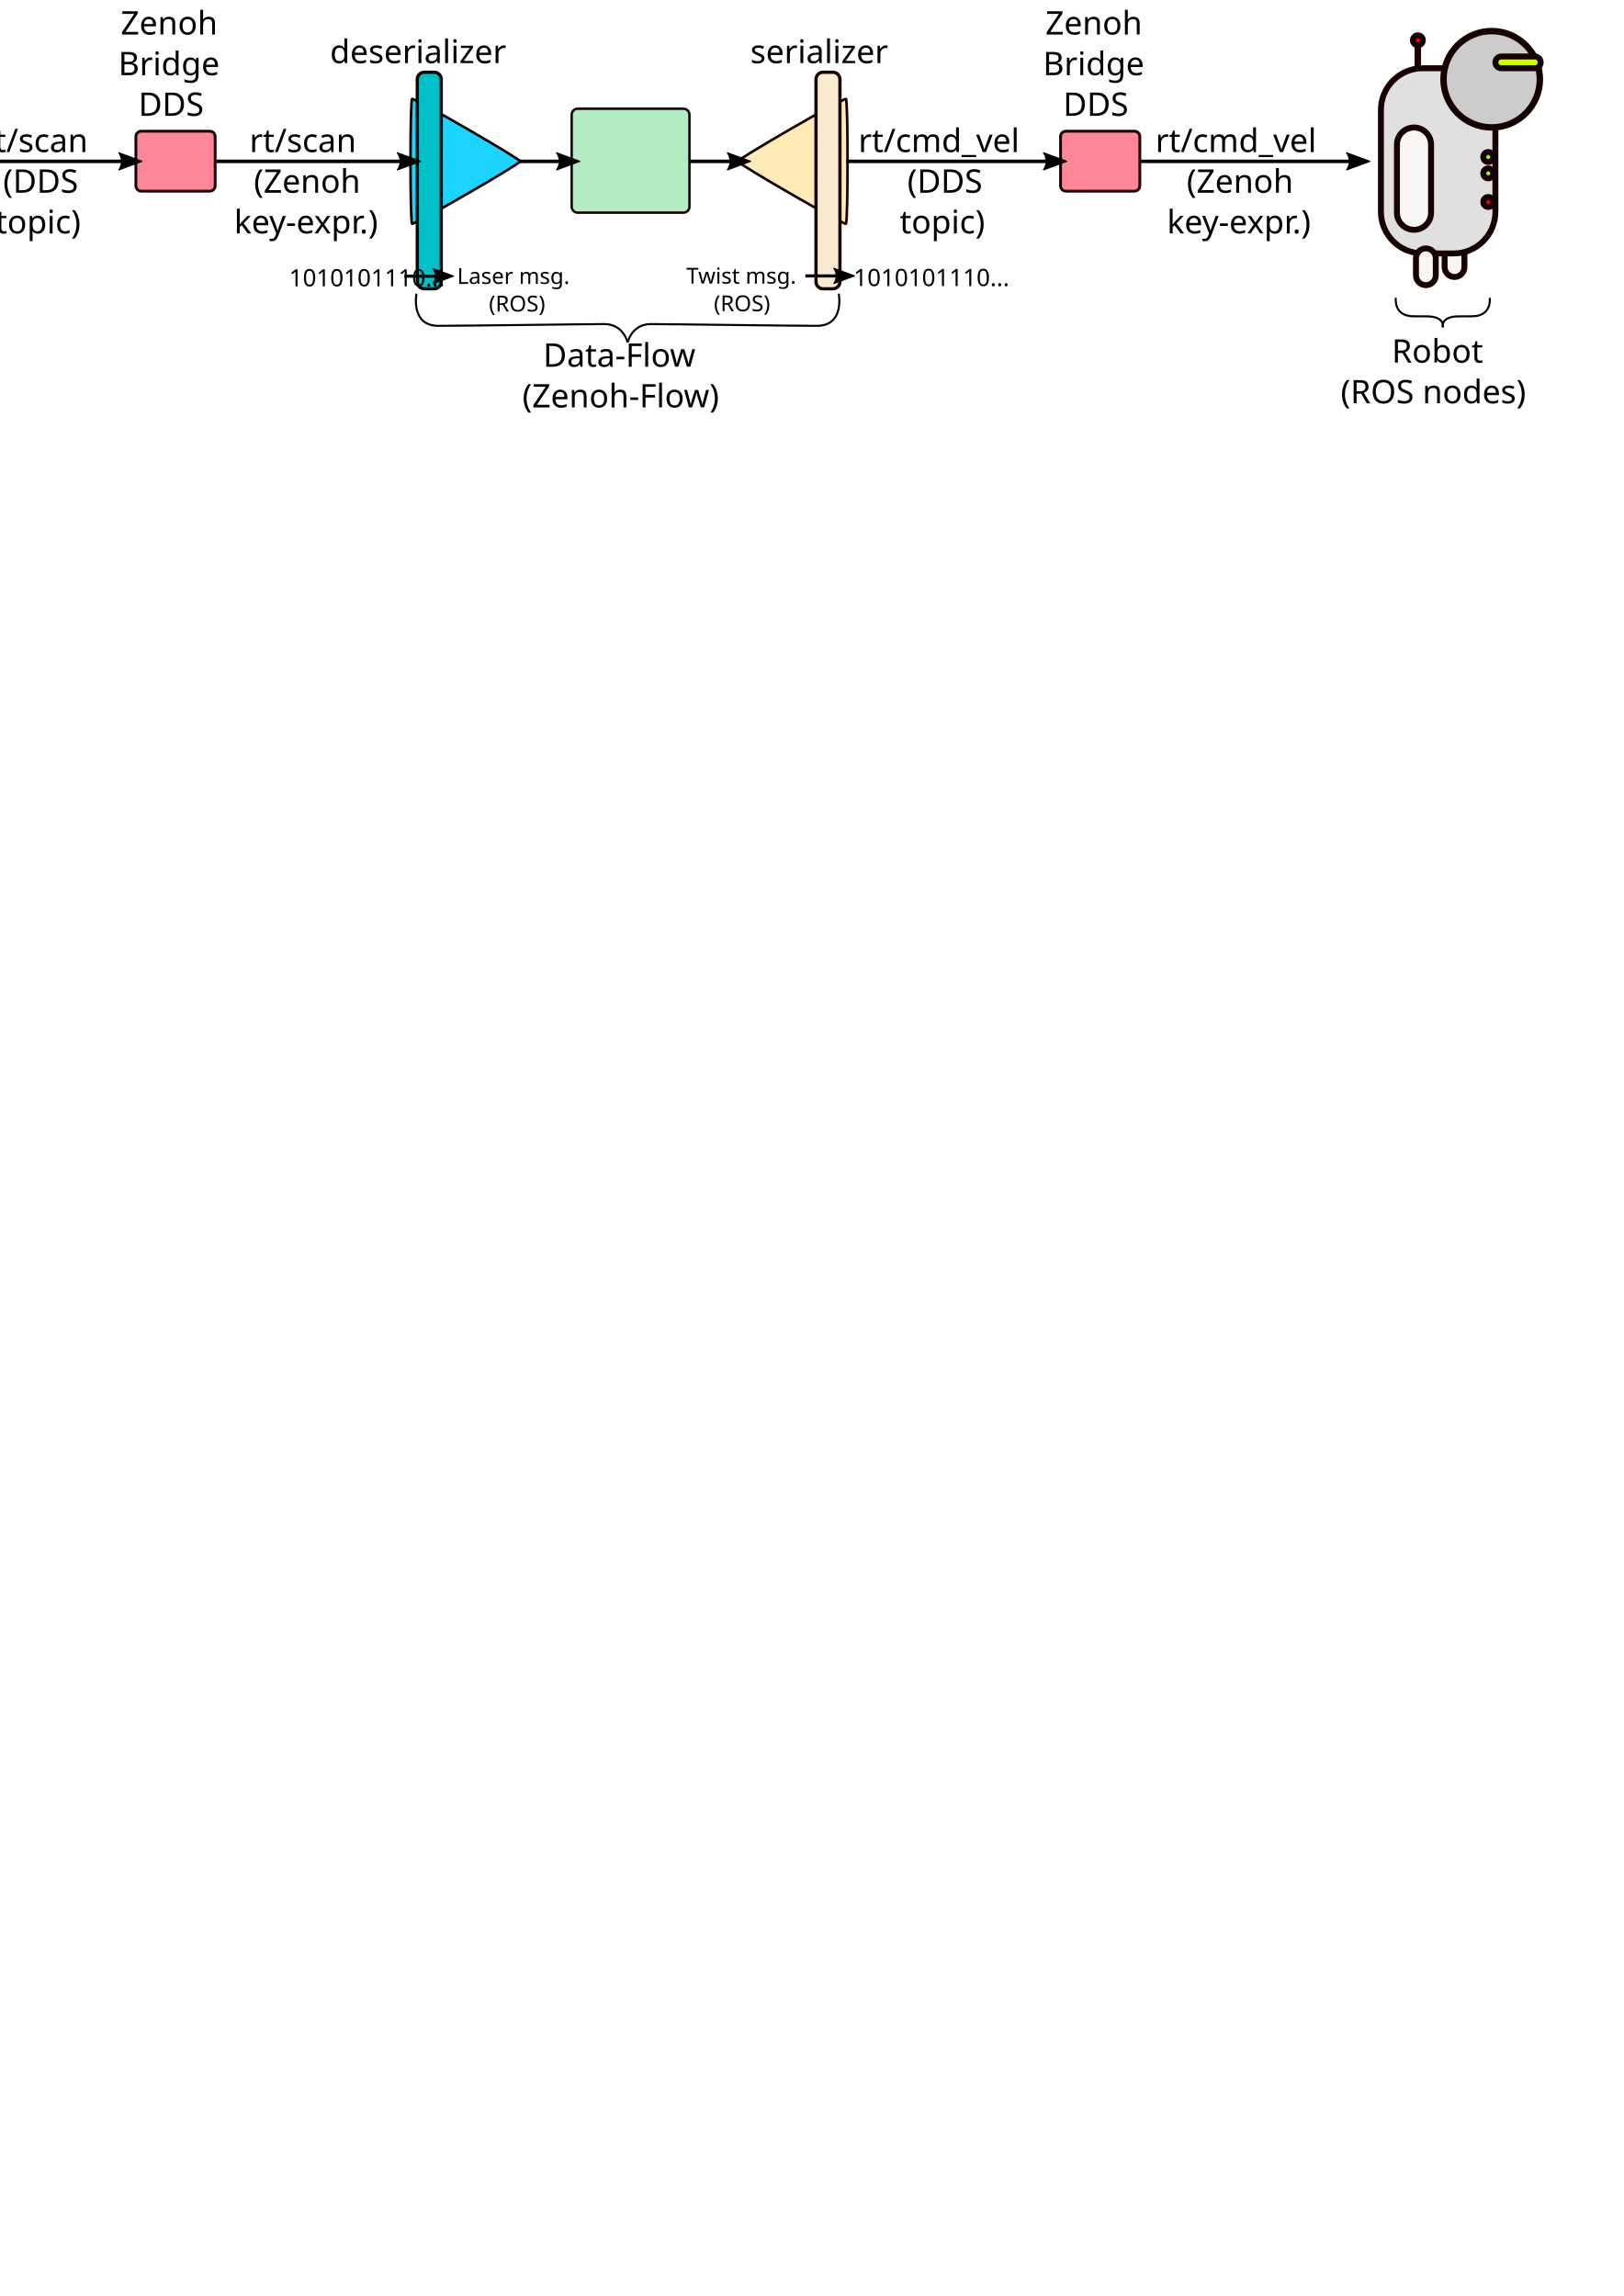
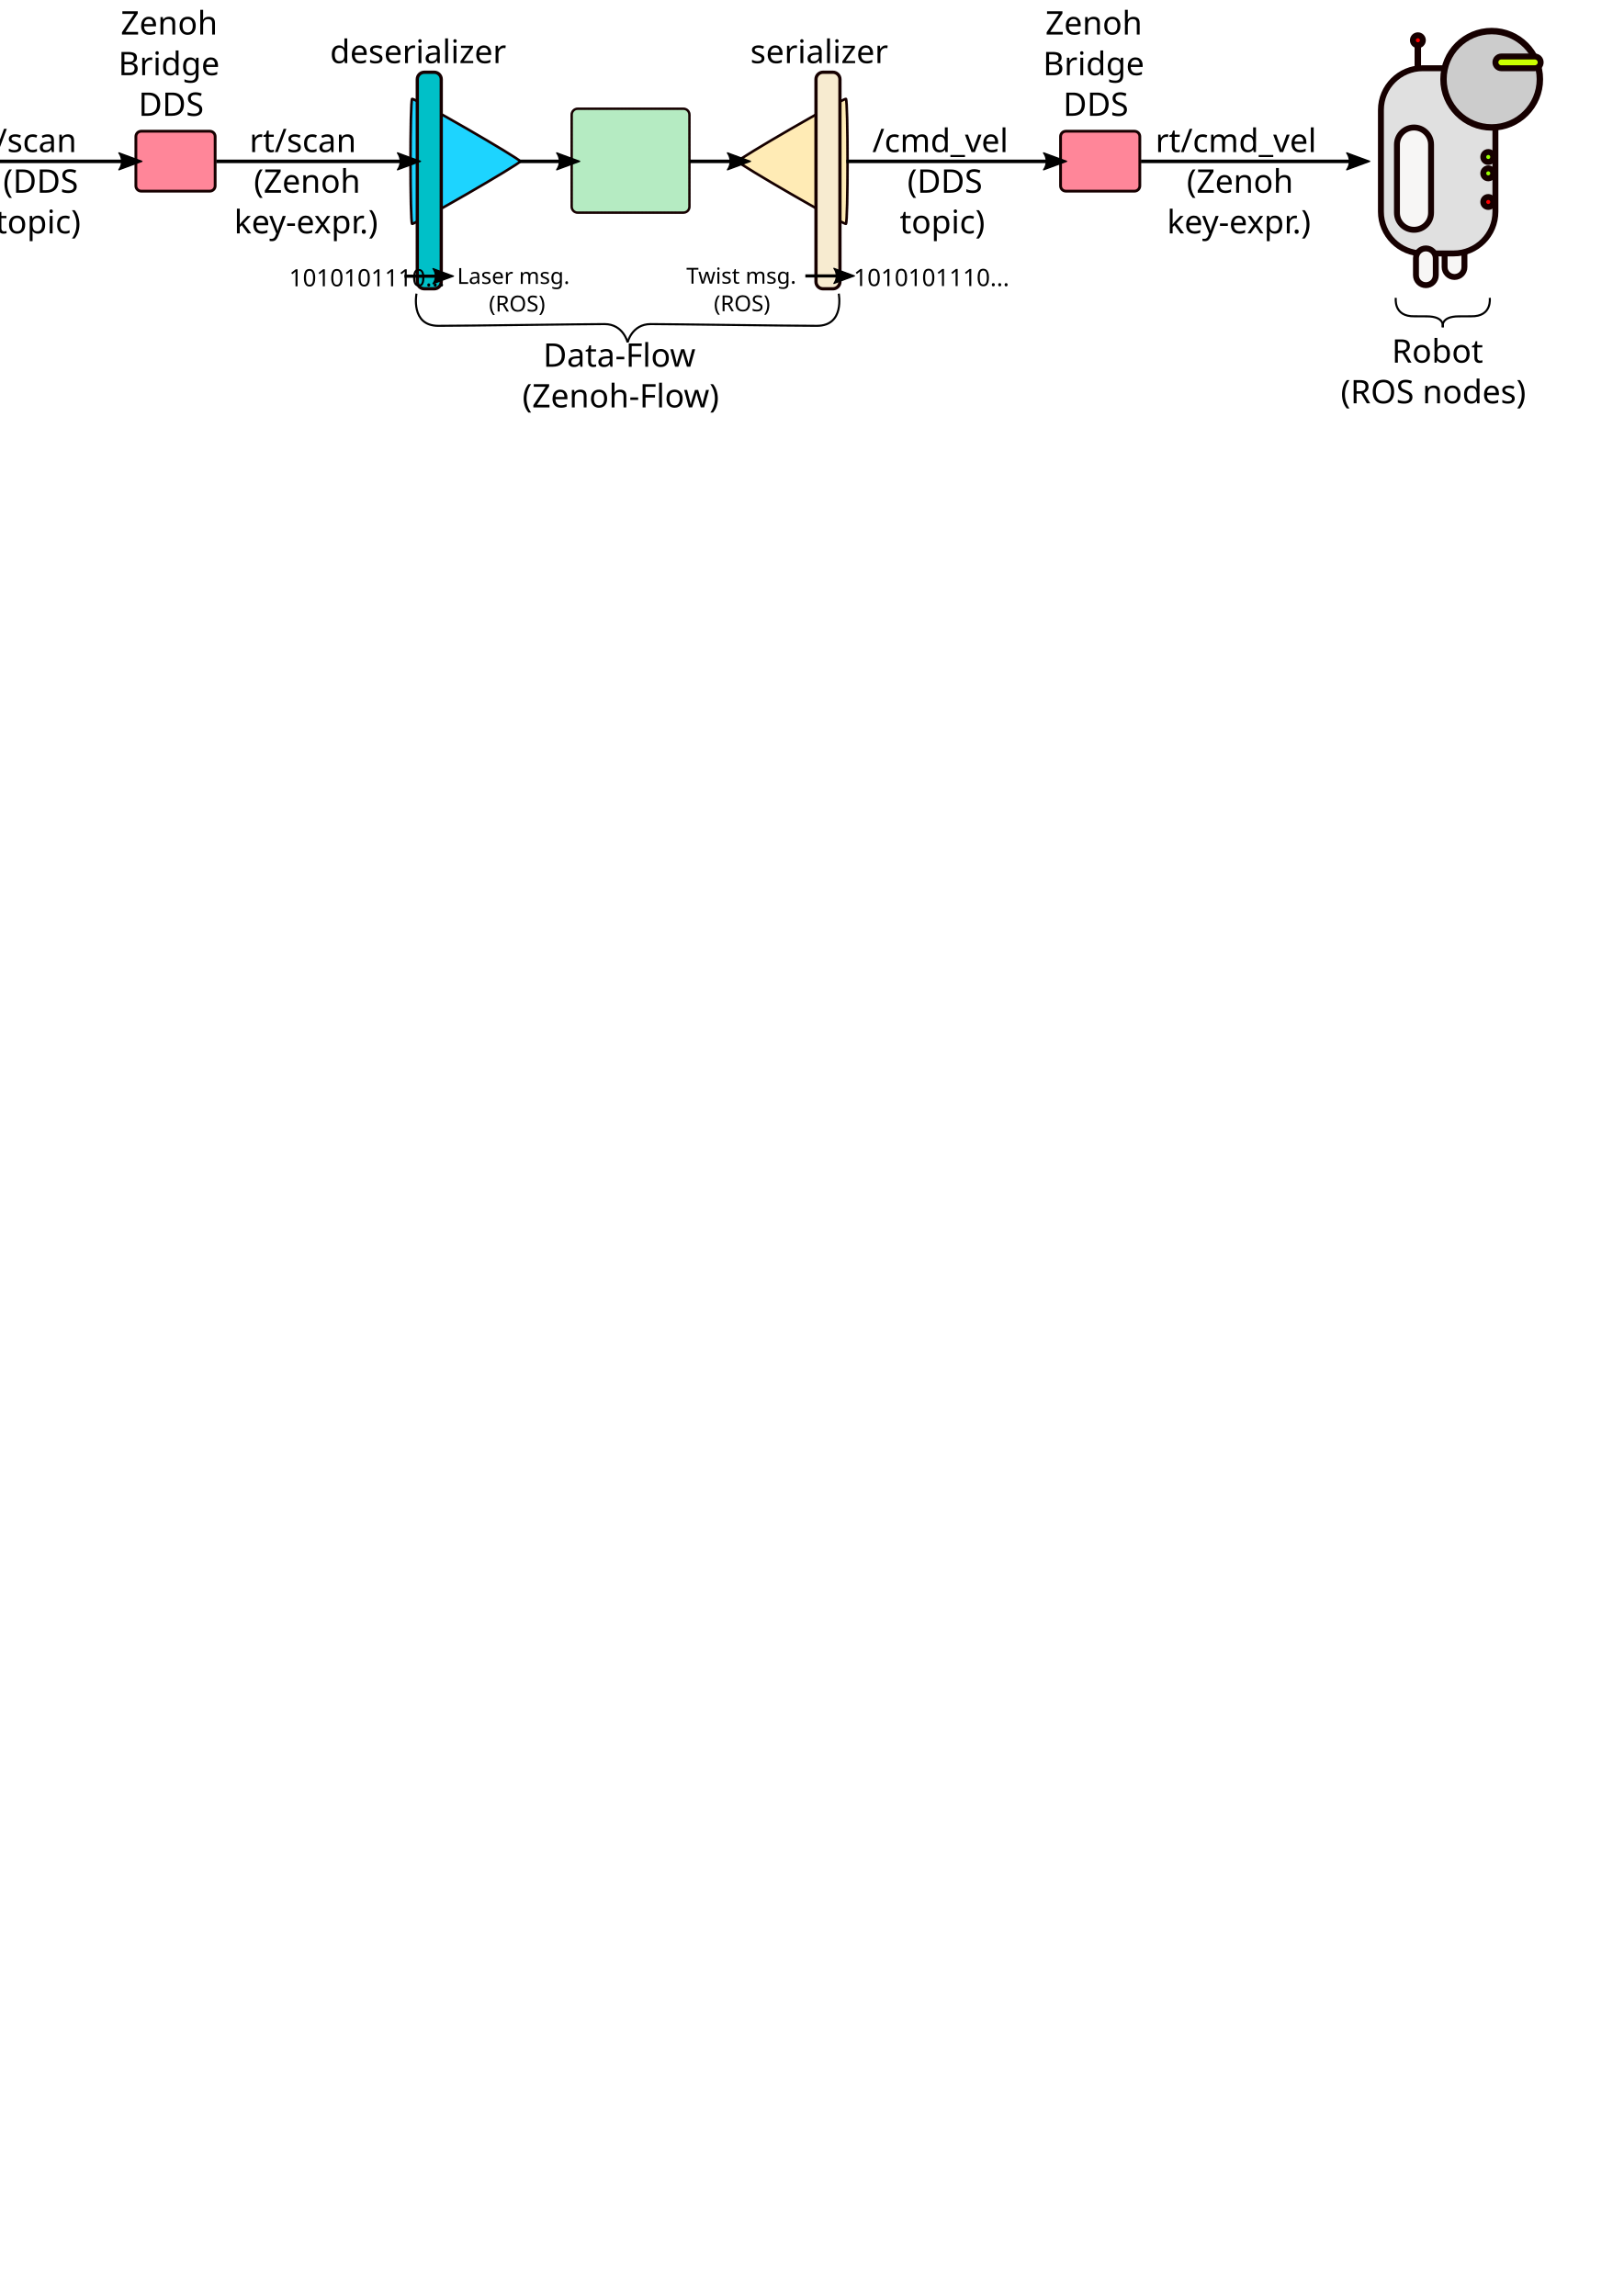
<svg xmlns="http://www.w3.org/2000/svg" width="210mm" height="297mm" viewBox="0 0 210 297" version="1.1" id="svg90202">
  <defs id="defs90199">
    <rect x="124.79" y="97.02" width="58.302" height="39.316" id="rect128229" />
    <rect x="345.506" y="236.478" width="117.037" height="40.423" id="rect82960" />
    <marker style="overflow:visible" id="marker52867-2" refX="0" refY="0" orient="auto">
      <path transform="scale(-0.6)" d="M 8.719,4.034 -2.207,0.016 8.719,-4.002 c -1.745,2.372 -1.735,5.617 -6e-7,8.035 z" style="fill:context-stroke;fill-rule:evenodd;stroke:context-stroke;stroke-width:0.625;stroke-linejoin:round" id="path52865-6" />
    </marker>
    <rect x="345.506" y="236.478" width="184.283" height="35.551" id="rect82960-6" />
    <rect x="345.506" y="236.478" width="184.283" height="35.551" id="rect110703" />
    <rect x="345.506" y="236.478" width="184.283" height="35.551" id="rect110703-4" />
    <rect x="345.506" y="236.478" width="184.283" height="75.338" id="rect110703-0" />
    <rect x="345.506" y="236.478" width="184.283" height="35.551" id="rect136417" />
    <rect x="345.506" y="236.478" width="184.283" height="75.731" id="rect136419" />
    <rect x="345.506" y="236.478" width="181.147" height="106.948" id="rect82960-6-7" />
    <rect x="345.506" y="236.478" width="184.283" height="35.551" id="rect152340" />
    <rect x="345.506" y="236.478" width="194.458" height="76.829" id="rect82960-6-4" />
    <rect x="345.506" y="236.478" width="194.458" height="76.829" id="rect163577" />
    <rect x="345.506" y="236.478" width="194.458" height="76.829" id="rect163583" />
    <rect x="345.506" y="236.478" width="170.859" height="117.708" id="rect178675" />
    <rect x="345.506" y="236.478" width="138.546" height="114.684" id="rect181637" />
    <rect x="345.506" y="236.478" width="185.828" height="74.751" id="rect190656" />
    <rect x="345.506" y="236.478" width="156.389" height="115.173" id="rect190658" />
    <rect x="345.506" y="236.478" width="138.546" height="114.684" id="rect190660" />
    <rect x="345.506" y="236.478" width="181.147" height="106.948" id="rect214155" />
    <rect x="345.506" y="236.478" width="170.859" height="117.708" id="rect214157" />
    <rect x="345.506" y="236.478" width="138.546" height="114.684" id="rect214159" />
  </defs>
  <g id="layer1">
    <rect style="fill:#ff8699;fill-opacity:1;stroke:#160000;stroke-width:0.365;stroke-linecap:round;stroke-linejoin:round;stroke-miterlimit:4;stroke-dasharray:0.037, 0.037;stroke-dashoffset:0;stroke-opacity:0.997" id="rect172461" width="10.252" height="7.749" x="17.574" y="16.975" ry="0.686" />
    <g id="g55629" transform="translate(-35.45279,-42.05205)">
      <rect style="fill:#ff0000;stroke:#160000;stroke-width:0.766;stroke-linecap:round;stroke-linejoin:round;stroke-miterlimit:4;stroke-dasharray:none;stroke-dashoffset:5.724;stroke-opacity:0.997" id="rect54977" width="0.07" height="5.639" x="16.647" y="47.033" ry="0.035" />
      <rect style="fill:#f7f6f5;stroke:#160000;stroke-width:0.766;stroke-linecap:round;stroke-linejoin:round;stroke-miterlimit:4;stroke-dasharray:none;stroke-dashoffset:5.724;stroke-opacity:0.997" id="rect54561" width="2.563" height="4.751" x="20.148" y="73.128" ry="1.281" />
      <rect style="fill:#e0e0e0;stroke:#160000;stroke-width:0.766;stroke-linecap:round;stroke-linejoin:round;stroke-miterlimit:4;stroke-dasharray:none;stroke-dashoffset:5.724;stroke-opacity:0.997" id="rect53803" width="14.807" height="23.958" x="11.911" y="50.877" ry="5.399" />
      <circle style="fill:#cccccc;stroke:#160000;stroke-width:0.831;stroke-linecap:round;stroke-linejoin:round;stroke-miterlimit:4;stroke-dasharray:none;stroke-dashoffset:5.724;stroke-opacity:0.997" id="circle54097" cx="-26.238" cy="52.303" r="6.232" transform="scale(-1,1)" />
      <rect style="fill:#ccff00;stroke:#160000;stroke-width:0.766;stroke-linecap:round;stroke-linejoin:round;stroke-miterlimit:4;stroke-dasharray:none;stroke-dashoffset:5.724;stroke-opacity:0.997" id="rect54225" width="5.854" height="1.519" x="26.718" y="49.359" ry="0.759" />
      <rect style="fill:#f7f6f5;stroke:#160000;stroke-width:0.766;stroke-linecap:round;stroke-linejoin:round;stroke-miterlimit:4;stroke-dasharray:none;stroke-dashoffset:5.724;stroke-opacity:0.997" id="rect54351" width="4.41" height="13.231" x="13.985" y="58.546" ry="2.205" />
      <rect style="fill:#f7f6f5;stroke:#160000;stroke-width:0.766;stroke-linecap:round;stroke-linejoin:round;stroke-miterlimit:4;stroke-dasharray:none;stroke-dashoffset:5.724;stroke-opacity:0.997" id="rect54479" width="2.563" height="4.751" x="16.444" y="74.187" ry="1.281" />
      <circle style="fill:#99ff00;stroke:#160000;stroke-width:0.766;stroke-linecap:round;stroke-linejoin:round;stroke-miterlimit:4;stroke-dasharray:none;stroke-dashoffset:5.724;stroke-opacity:0.997" id="circle54849" cx="25.793" cy="62.358" r="0.644" />
      <circle style="fill:#99ff00;stroke:#160000;stroke-width:0.766;stroke-linecap:round;stroke-linejoin:round;stroke-miterlimit:4;stroke-dasharray:none;stroke-dashoffset:5.724;stroke-opacity:0.997" id="circle54851" cx="25.793" cy="64.475" r="0.644" />
      <circle style="fill:#ff0000;stroke:#160000;stroke-width:0.766;stroke-linecap:round;stroke-linejoin:round;stroke-miterlimit:4;stroke-dasharray:none;stroke-dashoffset:5.724;stroke-opacity:0.997" id="circle54853" cx="25.793" cy="68.179" r="0.644" />
      <circle style="fill:#ff0000;stroke:#160000;stroke-width:0.766;stroke-linecap:round;stroke-linejoin:round;stroke-miterlimit:4;stroke-dasharray:none;stroke-dashoffset:5.724;stroke-opacity:0.997" id="circle54953" cx="16.692" cy="47.26" r="0.644" />
    </g>
    <text xml:space="preserve" transform="matrix(0.1434474,0,0,0.1434474,-7.325834,-29.60509)" id="text82958-0" style="font-size:29.333px;line-height:1.25;font-family:Comfortaa;-inkscape-font-specification:'Comfortaa, Normal';text-align:center;letter-spacing:0px;word-spacing:0px;white-space:pre;shape-inside:url(#rect82960-6)" x="65.574" y="0">
-       <tspan x="348.621" y="263.322" id="tspan220875">deserializer</tspan>
+       <tspan x="348.621" y="263.322" id="tspan335">deserializer</tspan>
    </text>
    <text xml:space="preserve" transform="matrix(0.1434474,0,0,0.1434474,-79.16204,9.136385)" id="text82958-0-7" style="font-size:29.333px;line-height:1.25;font-family:Comfortaa;-inkscape-font-specification:'Comfortaa, Normal';text-align:center;letter-spacing:0px;word-spacing:0px;white-space:pre;shape-inside:url(#rect82960-6-4)" x="65.574" y="0">
-       <tspan x="397.548" y="263.322" id="tspan220877">Robot
+       <tspan x="397.548" y="263.322" id="tspan337">Robot
</tspan>
-       <tspan x="351.509" y="299.989" id="tspan220879">(ROS nodes)</tspan>
+       <tspan x="351.509" y="299.989" id="tspan339">(ROS nodes)</tspan>
    </text>
    <text xml:space="preserve" transform="matrix(0.1434474,0,0,0.1434474,-56.97579,-18.10307)" id="text82958-0-0" style="font-size:29.333px;line-height:1.25;font-family:Comfortaa;-inkscape-font-specification:'Comfortaa, Normal';text-align:center;letter-spacing:0px;word-spacing:0px;white-space:pre;shape-inside:url(#rect82960-6-7)" x="65.574" y="0">
-       <tspan x="380.082" y="263.322" id="tspan220881">rt/scan
+       <tspan x="392.695" y="263.322" id="tspan341">/scan
</tspan>
-       <tspan x="400.029" y="299.989" id="tspan220883">(DDS
+       <tspan x="400.029" y="299.989" id="tspan343">(DDS
</tspan>
-       <tspan x="393.15" y="336.656" id="tspan220885">topic)</tspan>
+       <tspan x="393.15" y="336.656" id="tspan345">topic)</tspan>
    </text>
    <path style="fill:#1dd4ff;fill-opacity:1;stroke:#160000;stroke-width:6.671;stroke-linecap:round;stroke-linejoin:round;stroke-miterlimit:4;stroke-dasharray:1.668, 1.668;stroke-dashoffset:8.672;stroke-opacity:0.997" id="path4950" transform="matrix(0,-0.05035539,0.05035539,0,51.34037,34.29788)" d="m 426.897,38.938 c 3.206,5.553 -153.895,277.661 -160.308,277.661 -6.412,0 -163.514,-272.108 -160.308,-277.661 3.206,-5.553 317.409,-5.553 320.615,-1e-6 z" />
    <rect style="fill:#b5ebc2;fill-opacity:1;stroke:#160000;stroke-width:0.314;stroke-linecap:round;stroke-linejoin:round;stroke-miterlimit:4;stroke-dasharray:0.079, 0.079;stroke-dashoffset:0.408;stroke-opacity:0.997" id="rect18190" width="15.23" height="13.444" x="73.938" y="14.064" ry="0.774" />
    <path style="fill:#ffebb5;fill-opacity:1;stroke:#160000;stroke-width:6.671;stroke-linecap:round;stroke-linejoin:round;stroke-miterlimit:4;stroke-dasharray:1.668, 1.668;stroke-dashoffset:8.672;stroke-opacity:0.997" id="path95192" transform="matrix(0,-0.05035539,-0.05035539,0,111.3672,34.29788)" d="m 426.897,38.938 c 3.206,5.553 -153.895,277.661 -160.308,277.661 -6.412,0 -163.514,-272.108 -160.308,-277.661 3.206,-5.553 317.409,-5.553 320.615,-1e-6 z" />
    <path style="fill:none;stroke:#000000;stroke-width:0.453;stroke-linecap:butt;stroke-linejoin:miter;stroke-miterlimit:4;stroke-dasharray:none;stroke-opacity:1;marker-end:url(#marker52867-2)" d="m 67.129,20.873 h 7.24" id="path20647-0-5" />
    <path style="fill:none;stroke:#000000;stroke-width:0.453;stroke-linecap:butt;stroke-linejoin:miter;stroke-miterlimit:4;stroke-dasharray:none;stroke-opacity:1;marker-end:url(#marker52867-2)" d="M 89.217,20.873 H 96.456" id="path103633" />
    <rect style="fill:#00c0c8;fill-opacity:1;stroke:#160000;stroke-width:0.421;stroke-linecap:round;stroke-linejoin:round;stroke-miterlimit:4;stroke-dasharray:0.042, 0.042;stroke-dashoffset:0;stroke-opacity:0.997" id="rect103809" width="3.098" height="28.012" x="53.97" y="9.345" ry="0.911" />
    <text xml:space="preserve" transform="matrix(0.1434474,0,0,0.1434474,44.25076,-29.60509)" id="text110699" style="font-size:29.333px;line-height:1.25;font-family:Comfortaa;-inkscape-font-specification:'Comfortaa, Normal';text-align:center;letter-spacing:0px;word-spacing:0px;white-space:pre;shape-inside:url(#rect110703)" x="65.574" y="0">
-       <tspan x="367.996" y="263.322" id="tspan220887">serializer</tspan>
+       <tspan x="367.996" y="263.322" id="tspan347">serializer</tspan>
    </text>
    <text xml:space="preserve" transform="matrix(0.1052141,0,0,0.1052141,72.20847,9.294302)" id="text110699-1" style="font-size:29.333px;line-height:1.25;font-family:Comfortaa;-inkscape-font-specification:'Comfortaa, Normal';text-align:center;letter-spacing:0px;word-spacing:0px;white-space:pre;shape-inside:url(#rect110703-4)" x="65.574" y="0">
-       <tspan x="363.024" y="263.322" id="tspan220889">1010101110...</tspan>
+       <tspan x="363.024" y="263.322" id="tspan349">1010101110...</tspan>
    </text>
    <text xml:space="preserve" transform="matrix(0.09734255,0,0,0.09734255,53.59611,11.05927)" id="text110699-4" style="font-size:29.333px;line-height:1.25;font-family:Comfortaa;-inkscape-font-specification:'Comfortaa, Normal';text-align:center;letter-spacing:0px;word-spacing:0px;white-space:pre;shape-inside:url(#rect110703-0)" x="65.574" y="0">
-       <tspan x="361.337" y="263.322" id="tspan220891">Twist msg.
+       <tspan x="361.337" y="263.322" id="tspan351">Twist msg.
</tspan>
-       <tspan x="397.857" y="299.989" id="tspan220893">(ROS)</tspan>
+       <tspan x="397.857" y="299.989" id="tspan353">(ROS)</tspan>
    </text>
    <rect style="fill:#f7ebd0;fill-opacity:1;stroke:#160000;stroke-width:0.421;stroke-linecap:round;stroke-linejoin:round;stroke-miterlimit:4;stroke-dasharray:0.042, 0.042;stroke-dashoffset:0;stroke-opacity:0.997" id="rect110701" width="3.098" height="28.012" x="105.535" y="9.345" ry="0.911" />
    <text xml:space="preserve" transform="matrix(0.2645833,0,0,0.2645833,2.969898,0)" id="text128227" style="font-size:29.333px;line-height:1.25;font-family:Comfortaa;-inkscape-font-specification:'Comfortaa, Normal';letter-spacing:0px;word-spacing:0px;white-space:pre;shape-inside:url(#rect128229)" />
    <path style="fill:none;stroke:#000000;stroke-width:0.406;stroke-linecap:butt;stroke-linejoin:miter;stroke-miterlimit:4;stroke-dasharray:none;stroke-opacity:1;marker-end:url(#marker52867-2)" d="m 104.159,35.693 h 5.811" id="path103737" />
    <text xml:space="preserve" transform="matrix(0.1052141,0,0,0.1052141,-0.8067436,9.326434)" id="text136409" style="font-size:29.333px;line-height:1.25;font-family:Comfortaa;-inkscape-font-specification:'Comfortaa, Normal';text-align:center;letter-spacing:0px;word-spacing:0px;white-space:pre;shape-inside:url(#rect136417)" x="65.574" y="0">
-       <tspan x="363.024" y="263.322" id="tspan220895">1010101110...</tspan>
+       <tspan x="363.024" y="263.322" id="tspan355">1010101110...</tspan>
    </text>
    <text xml:space="preserve" transform="matrix(0.09734255,0,0,0.09734255,24.50175,11.09141)" id="text136413" style="font-size:29.333px;line-height:1.25;font-family:Comfortaa;-inkscape-font-specification:'Comfortaa, Normal';text-align:center;letter-spacing:0px;word-spacing:0px;white-space:pre;shape-inside:url(#rect136419)" x="65.574" y="0">
-       <tspan x="355.617" y="263.322" id="tspan220897">Laser msg.
+       <tspan x="355.617" y="263.322" id="tspan357">Laser msg.
</tspan>
-       <tspan x="397.857" y="299.989" id="tspan220899">(ROS)</tspan>
+       <tspan x="397.857" y="299.989" id="tspan359">(ROS)</tspan>
    </text>
    <path style="fill:none;stroke:#000000;stroke-width:0.406;stroke-linecap:butt;stroke-linejoin:miter;stroke-miterlimit:4;stroke-dasharray:none;stroke-opacity:1;marker-end:url(#marker52867-2)" d="m 52.31,35.725 h 5.811" id="path136415" />
    <g id="g148915" transform="translate(166.6889,-42.05205)">
      <rect style="fill:#ff0000;stroke:#160000;stroke-width:0.766;stroke-linecap:round;stroke-linejoin:round;stroke-miterlimit:4;stroke-dasharray:none;stroke-dashoffset:5.724;stroke-opacity:0.997" id="rect148893" width="0.07" height="5.639" x="16.647" y="47.033" ry="0.035" />
      <rect style="fill:#f7f6f5;stroke:#160000;stroke-width:0.766;stroke-linecap:round;stroke-linejoin:round;stroke-miterlimit:4;stroke-dasharray:none;stroke-dashoffset:5.724;stroke-opacity:0.997" id="rect148895" width="2.563" height="4.751" x="20.148" y="73.128" ry="1.281" />
      <rect style="fill:#e0e0e0;stroke:#160000;stroke-width:0.766;stroke-linecap:round;stroke-linejoin:round;stroke-miterlimit:4;stroke-dasharray:none;stroke-dashoffset:5.724;stroke-opacity:0.997" id="rect148897" width="14.807" height="23.958" x="11.911" y="50.877" ry="5.399" />
      <circle style="fill:#cccccc;stroke:#160000;stroke-width:0.831;stroke-linecap:round;stroke-linejoin:round;stroke-miterlimit:4;stroke-dasharray:none;stroke-dashoffset:5.724;stroke-opacity:0.997" id="circle148899" cx="-26.238" cy="52.303" r="6.232" transform="scale(-1,1)" />
      <rect style="fill:#ccff00;stroke:#160000;stroke-width:0.766;stroke-linecap:round;stroke-linejoin:round;stroke-miterlimit:4;stroke-dasharray:none;stroke-dashoffset:5.724;stroke-opacity:0.997" id="rect148901" width="5.854" height="1.519" x="26.718" y="49.359" ry="0.759" />
      <rect style="fill:#f7f6f5;stroke:#160000;stroke-width:0.766;stroke-linecap:round;stroke-linejoin:round;stroke-miterlimit:4;stroke-dasharray:none;stroke-dashoffset:5.724;stroke-opacity:0.997" id="rect148903" width="4.41" height="13.231" x="13.985" y="58.546" ry="2.205" />
      <rect style="fill:#f7f6f5;stroke:#160000;stroke-width:0.766;stroke-linecap:round;stroke-linejoin:round;stroke-miterlimit:4;stroke-dasharray:none;stroke-dashoffset:5.724;stroke-opacity:0.997" id="rect148905" width="2.563" height="4.751" x="16.444" y="74.187" ry="1.281" />
      <circle style="fill:#99ff00;stroke:#160000;stroke-width:0.766;stroke-linecap:round;stroke-linejoin:round;stroke-miterlimit:4;stroke-dasharray:none;stroke-dashoffset:5.724;stroke-opacity:0.997" id="circle148907" cx="25.793" cy="62.358" r="0.644" />
      <circle style="fill:#99ff00;stroke:#160000;stroke-width:0.766;stroke-linecap:round;stroke-linejoin:round;stroke-miterlimit:4;stroke-dasharray:none;stroke-dashoffset:5.724;stroke-opacity:0.997" id="circle148909" cx="25.793" cy="64.475" r="0.644" />
      <circle style="fill:#ff0000;stroke:#160000;stroke-width:0.766;stroke-linecap:round;stroke-linejoin:round;stroke-miterlimit:4;stroke-dasharray:none;stroke-dashoffset:5.724;stroke-opacity:0.997" id="circle148911" cx="25.793" cy="68.179" r="0.644" />
      <circle style="fill:#ff0000;stroke:#160000;stroke-width:0.766;stroke-linecap:round;stroke-linejoin:round;stroke-miterlimit:4;stroke-dasharray:none;stroke-dashoffset:5.724;stroke-opacity:0.997" id="circle148913" cx="16.692" cy="47.26" r="0.644" />
    </g>
    <path style="fill:none;stroke:#000000;stroke-width:0.453;stroke-linecap:butt;stroke-linejoin:miter;stroke-miterlimit:4;stroke-dasharray:none;stroke-opacity:1;marker-end:url(#marker52867-2)" d="M -6.425,20.873 H 17.748" id="path148917" />
    <g id="g158372" transform="translate(4.280779,-0.3768663)">
      <path style="fill:none;stroke:#000000;stroke-width:0.265px;stroke-linecap:butt;stroke-linejoin:miter;stroke-opacity:1" d="m 49.586,38.361 c 0,0 -0.814,4.163 2.826,4.163 3.64,0 19.066,-0.225 21.497,-0.225 2.431,0 2.982,2.368 2.982,2.368" id="path158115" />
      <path style="fill:none;stroke:#000000;stroke-width:0.265px;stroke-linecap:butt;stroke-linejoin:miter;stroke-opacity:1" d="m 104.197,38.361 c 0,0 0.814,4.163 -2.826,4.163 -3.64,0 -19.066,-0.225 -21.497,-0.225 -2.431,0 -2.982,2.368 -2.982,2.368" id="path158368" />
      <g id="g159829" transform="translate(-45.9465,-8.809637)">
        <path style="fill:none;stroke:#000000;stroke-width:0.265px;stroke-linecap:butt;stroke-linejoin:miter;stroke-opacity:1" d="m 20.052,47.716 c 0,0 -0.361,2.451 2.425,2.386 0.394,-0.009 -0.864,0.006 1.568,0.006 2.431,0 2.08,1.416 2.08,1.416" id="path158115-6" />
        <path style="fill:none;stroke:#000000;stroke-width:0.265px;stroke-linecap:butt;stroke-linejoin:miter;stroke-opacity:1" d="m 32.197,47.716 c 0,0 0.361,2.451 -2.425,2.386 -0.394,-0.009 0.864,0.006 -1.568,0.006 -2.431,0 -2.08,1.416 -2.08,1.416" id="path159825" />
      </g>
      <g id="g159835" transform="translate(85.2869,-8.809637)">
        <path style="fill:none;stroke:#000000;stroke-width:0.265px;stroke-linecap:butt;stroke-linejoin:miter;stroke-opacity:1" d="m 90.96,47.716 c 0,0 -0.361,2.451 2.425,2.386 0.394,-0.009 -0.864,0.006 1.568,0.006 2.431,0 2.08,1.416 2.08,1.416" id="path159831" />
        <path style="fill:none;stroke:#000000;stroke-width:0.265px;stroke-linecap:butt;stroke-linejoin:miter;stroke-opacity:1" d="m 103.106,47.716 c 0,0 0.361,2.451 -2.425,2.386 -0.394,-0.009 0.864,0.006 -1.568,0.006 -2.431,0 -2.08,1.416 -2.08,1.416" id="path159833" />
      </g>
    </g>
    <text xml:space="preserve" transform="matrix(0.1434474,0,0,0.1434474,17.67548,9.665552)" id="text163575" style="font-size:29.333px;line-height:1.25;font-family:Comfortaa;-inkscape-font-specification:'Comfortaa, Normal';text-align:center;letter-spacing:0px;word-spacing:0px;white-space:pre;shape-inside:url(#rect163577)" x="65.574" y="0">
-       <tspan x="366.484" y="263.322" id="tspan220901">Data-Flow
+       <tspan x="366.484" y="263.322" id="tspan361">Data-Flow
</tspan>
-       <tspan x="347.754" y="299.989" id="tspan220903">(Zenoh-Flow)</tspan>
+       <tspan x="347.754" y="299.989" id="tspan363">(Zenoh-Flow)</tspan>
    </text>
    <text xml:space="preserve" transform="matrix(0.1434474,0,0,0.1434474,122.9796,9.136385)" id="text163581" style="font-size:29.333px;line-height:1.25;font-family:Comfortaa;-inkscape-font-specification:'Comfortaa, Normal';text-align:center;letter-spacing:0px;word-spacing:0px;white-space:pre;shape-inside:url(#rect163583)" x="65.574" y="0">
-       <tspan x="397.548" y="263.322" id="tspan220905">Robot
+       <tspan x="397.548" y="263.322" id="tspan365">Robot
</tspan>
-       <tspan x="351.509" y="299.989" id="tspan220907">(ROS nodes)</tspan>
+       <tspan x="351.509" y="299.989" id="tspan367">(ROS nodes)</tspan>
    </text>
    <text xml:space="preserve" transform="matrix(0.1434474,0,0,0.1434474,-21.52163,-18.10307)" id="text178671" style="font-size:29.333px;line-height:1.25;font-family:Comfortaa;-inkscape-font-specification:'Comfortaa, Normal';text-align:center;letter-spacing:0px;word-spacing:0px;white-space:pre;shape-inside:url(#rect178675)" x="65.574" y="0">
-       <tspan x="374.938" y="263.322" id="tspan220909">rt/scan
+       <tspan x="374.938" y="263.322" id="tspan369">rt/scan
</tspan>
-       <tspan x="378.913" y="299.989" id="tspan220911">(Zenoh
+       <tspan x="378.913" y="299.989" id="tspan371">(Zenoh
</tspan>
-       <tspan x="361.152" y="336.656" id="tspan220913">key-expr.)</tspan>
+       <tspan x="361.152" y="336.656" id="tspan373">key-expr.)</tspan>
    </text>
    <path style="fill:none;stroke:#000000;stroke-width:0.453;stroke-linecap:butt;stroke-linejoin:miter;stroke-miterlimit:4;stroke-dasharray:none;stroke-opacity:1;marker-end:url(#marker52867-2)" d="M 27.971,20.873 H 53.78" id="path178673" />
    <text xml:space="preserve" transform="matrix(0.1434474,0,0,0.1434474,-36.95916,-33.30925)" id="text181635" style="font-size:29.333px;line-height:1.25;font-family:Comfortaa;-inkscape-font-specification:'Comfortaa, Normal';text-align:center;letter-spacing:0px;word-spacing:0px;white-space:pre;shape-inside:url(#rect181637)" x="65.574" y="0">
-       <tspan x="366.511" y="263.322" id="tspan220915">Zenoh
+       <tspan x="366.511" y="263.322" id="tspan375">Zenoh
</tspan>
-       <tspan x="364.326" y="299.989" id="tspan220917">Bridge
+       <tspan x="364.326" y="299.989" id="tspan377">Bridge
</tspan>
-       <tspan x="382.483" y="336.656" id="tspan220919">DDS</tspan>
+       <tspan x="382.483" y="336.656" id="tspan379">DDS</tspan>
    </text>
    <rect style="fill:#ff8699;fill-opacity:1;stroke:#160000;stroke-width:0.365;stroke-linecap:round;stroke-linejoin:round;stroke-miterlimit:4;stroke-dasharray:0.037, 0.037;stroke-dashoffset:0;stroke-opacity:0.997" id="rect214137" width="10.252" height="7.749" x="137.166" y="16.975" ry="0.686" />
    <text xml:space="preserve" transform="matrix(0.1434474,0,0,0.1434474,59.97004,-18.10307)" id="text214141" style="font-size:29.333px;line-height:1.25;font-family:Comfortaa;-inkscape-font-specification:'Comfortaa, Normal';text-align:center;letter-spacing:0px;word-spacing:0px;white-space:pre;shape-inside:url(#rect214155)" x="65.574" y="0">
-       <tspan x="355.838" y="263.322" id="tspan220921">rt/cmd_vel
+       <tspan x="368.451" y="263.322" id="tspan381">/cmd_vel
</tspan>
-       <tspan x="400.029" y="299.989" id="tspan220923">(DDS
+       <tspan x="400.029" y="299.989" id="tspan383">(DDS
</tspan>
-       <tspan x="393.15" y="336.656" id="tspan220925">topic)</tspan>
+       <tspan x="393.15" y="336.656" id="tspan385">topic)</tspan>
    </text>
    <path style="fill:none;stroke:#000000;stroke-width:0.453;stroke-linecap:butt;stroke-linejoin:miter;stroke-miterlimit:4;stroke-dasharray:none;stroke-opacity:1;marker-end:url(#marker52867-2)" d="M 109.462,20.873 H 137.34" id="path214143" />
    <text xml:space="preserve" transform="matrix(0.1434474,0,0,0.1434474,99.12837,-18.10307)" id="text214147" style="font-size:29.333px;line-height:1.25;font-family:Comfortaa;-inkscape-font-specification:'Comfortaa, Normal';text-align:center;letter-spacing:0px;word-spacing:0px;white-space:pre;shape-inside:url(#rect214157)" x="65.574" y="0">
-       <tspan x="350.694" y="263.322" id="tspan220927">rt/cmd_vel
+       <tspan x="350.694" y="263.322" id="tspan387">rt/cmd_vel
</tspan>
-       <tspan x="378.913" y="299.989" id="tspan220929">(Zenoh
+       <tspan x="378.913" y="299.989" id="tspan389">(Zenoh
</tspan>
-       <tspan x="361.152" y="336.656" id="tspan220931">key-expr.)</tspan>
+       <tspan x="361.152" y="336.656" id="tspan391">key-expr.)</tspan>
    </text>
    <path style="fill:none;stroke:#000000;stroke-width:0.453;stroke-linecap:butt;stroke-linejoin:miter;stroke-miterlimit:4;stroke-dasharray:none;stroke-opacity:1;marker-end:url(#marker52867-2)" d="m 147.562,20.873 h 28.984" id="path214149" />
    <text xml:space="preserve" transform="matrix(0.1434474,0,0,0.1434474,82.63251,-33.30925)" id="text214153" style="font-size:29.333px;line-height:1.25;font-family:Comfortaa;-inkscape-font-specification:'Comfortaa, Normal';text-align:center;letter-spacing:0px;word-spacing:0px;white-space:pre;shape-inside:url(#rect214159)" x="65.574" y="0">
-       <tspan x="366.511" y="263.322" id="tspan220933">Zenoh
+       <tspan x="366.511" y="263.322" id="tspan393">Zenoh
</tspan>
-       <tspan x="364.326" y="299.989" id="tspan220935">Bridge
+       <tspan x="364.326" y="299.989" id="tspan395">Bridge
</tspan>
-       <tspan x="382.483" y="336.656" id="tspan220937">DDS</tspan>
+       <tspan x="382.483" y="336.656" id="tspan397">DDS</tspan>
    </text>
  </g>
</svg>
